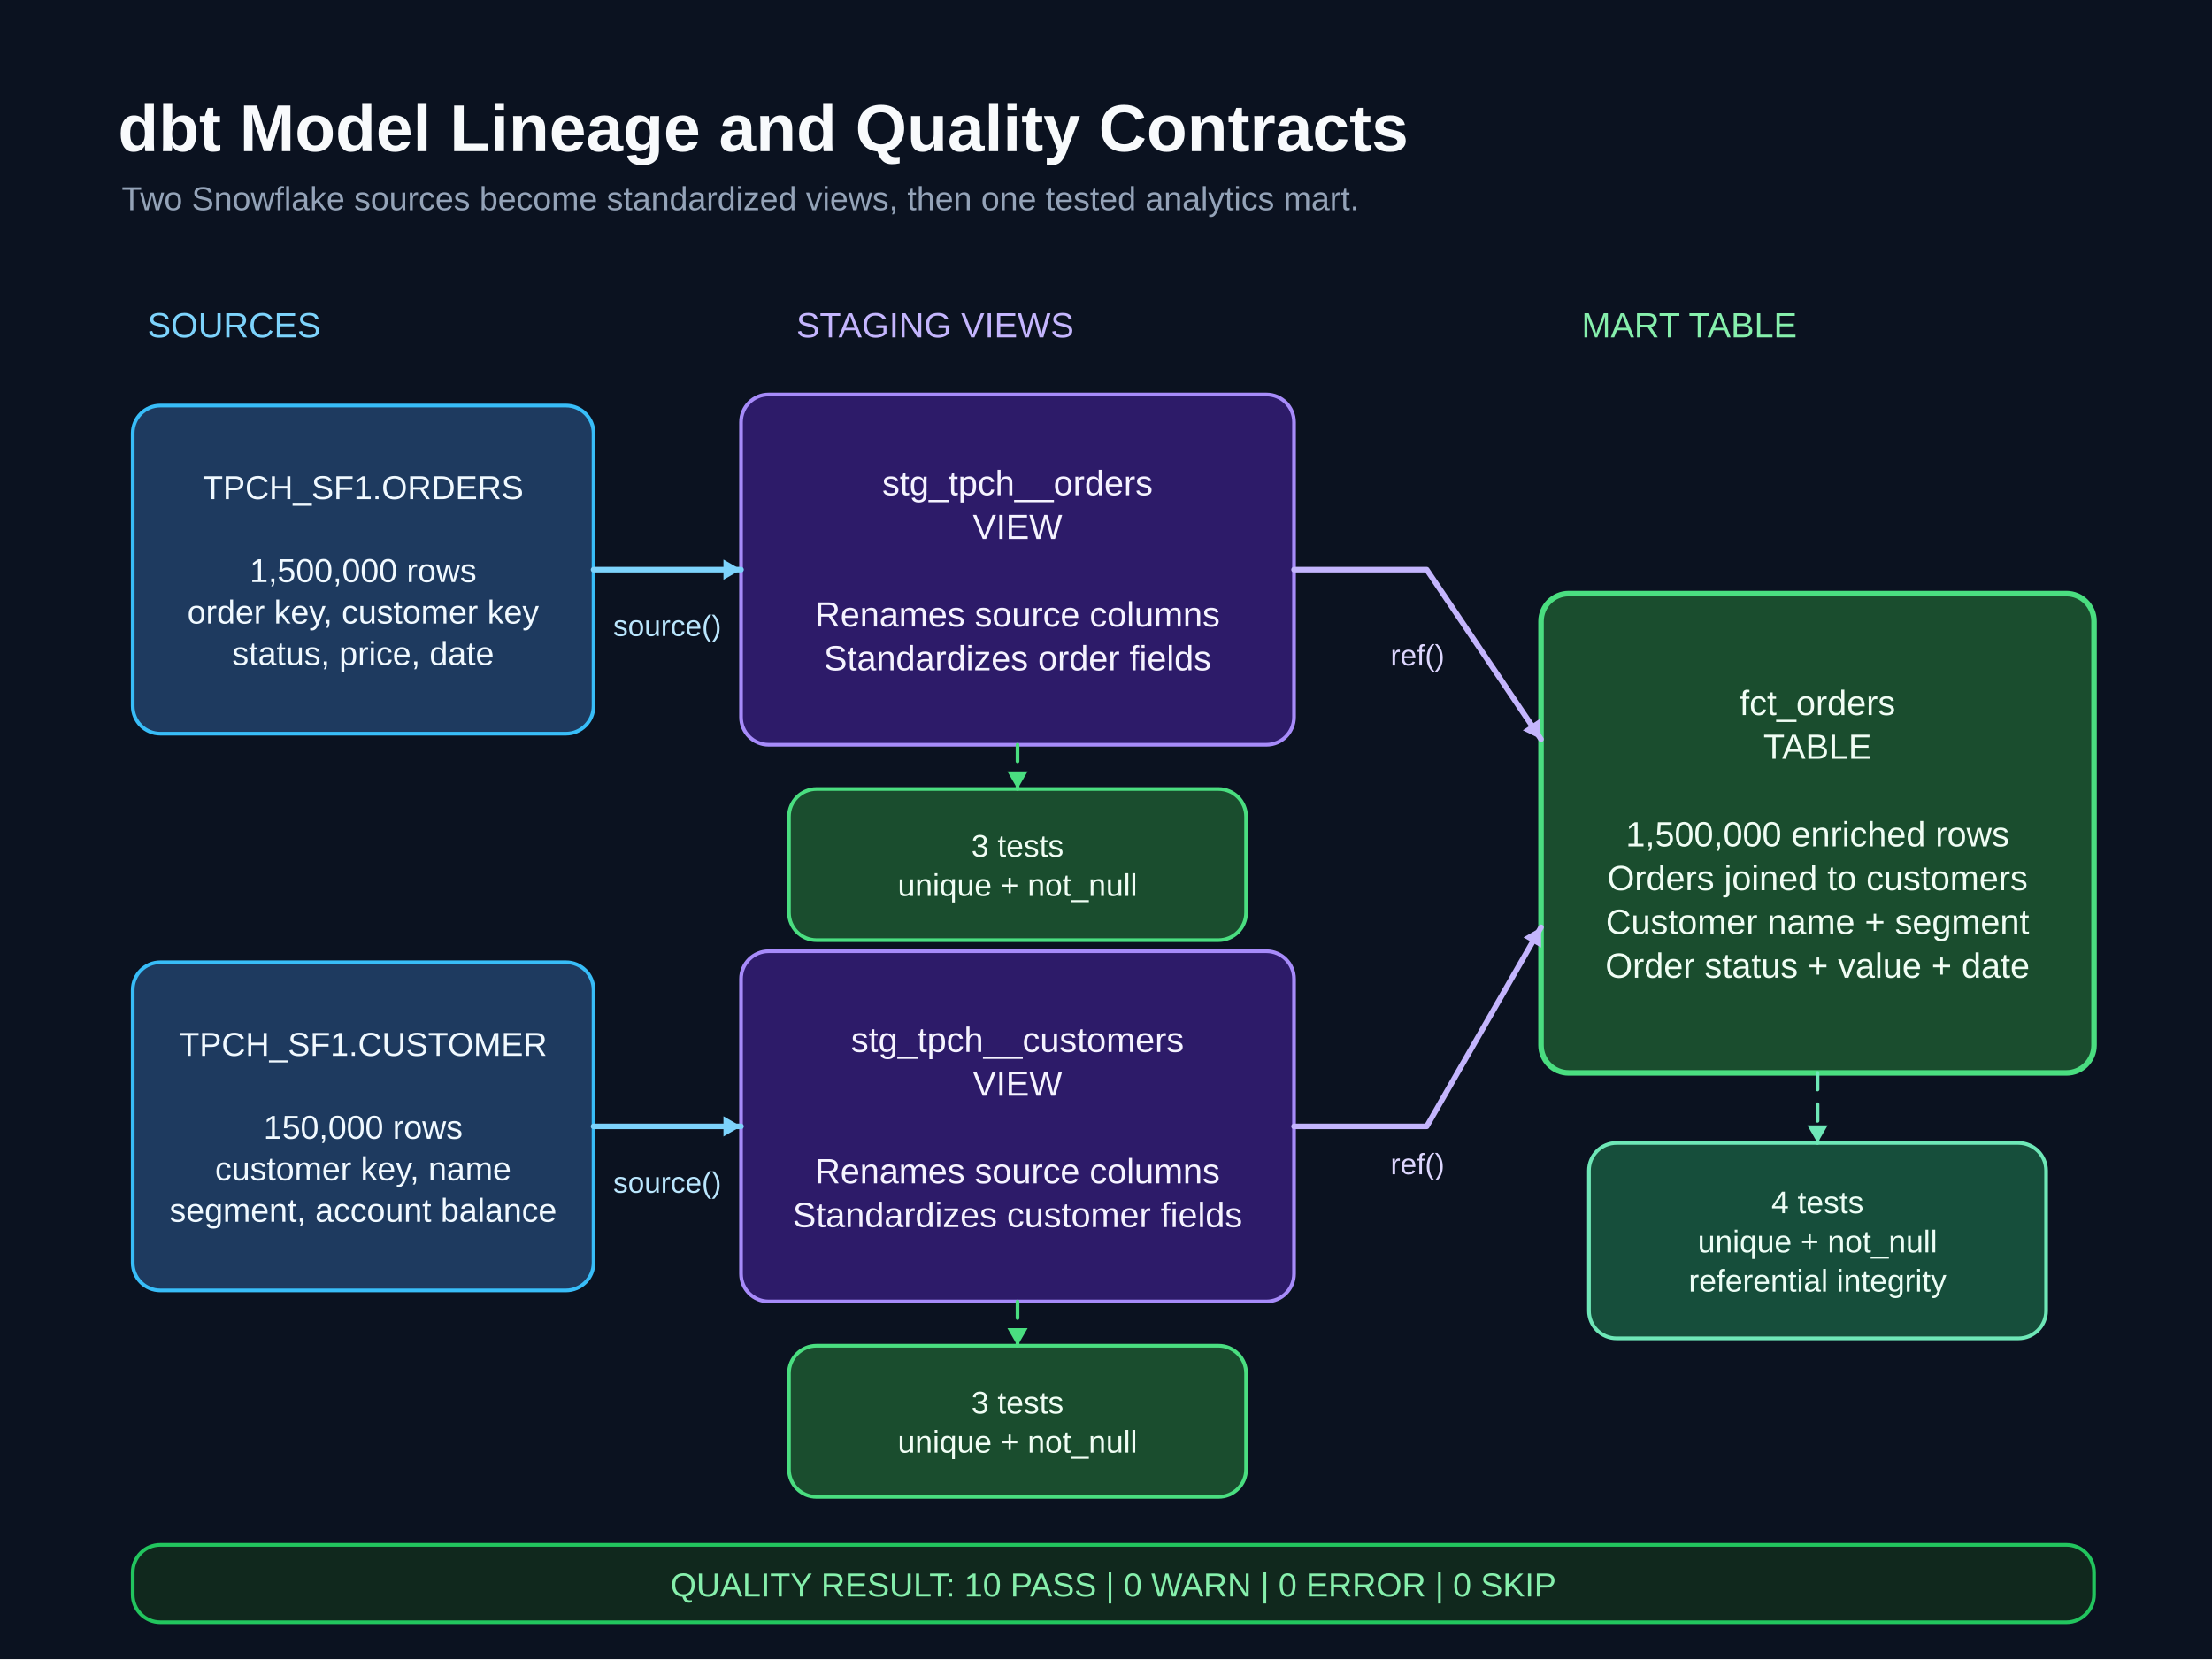
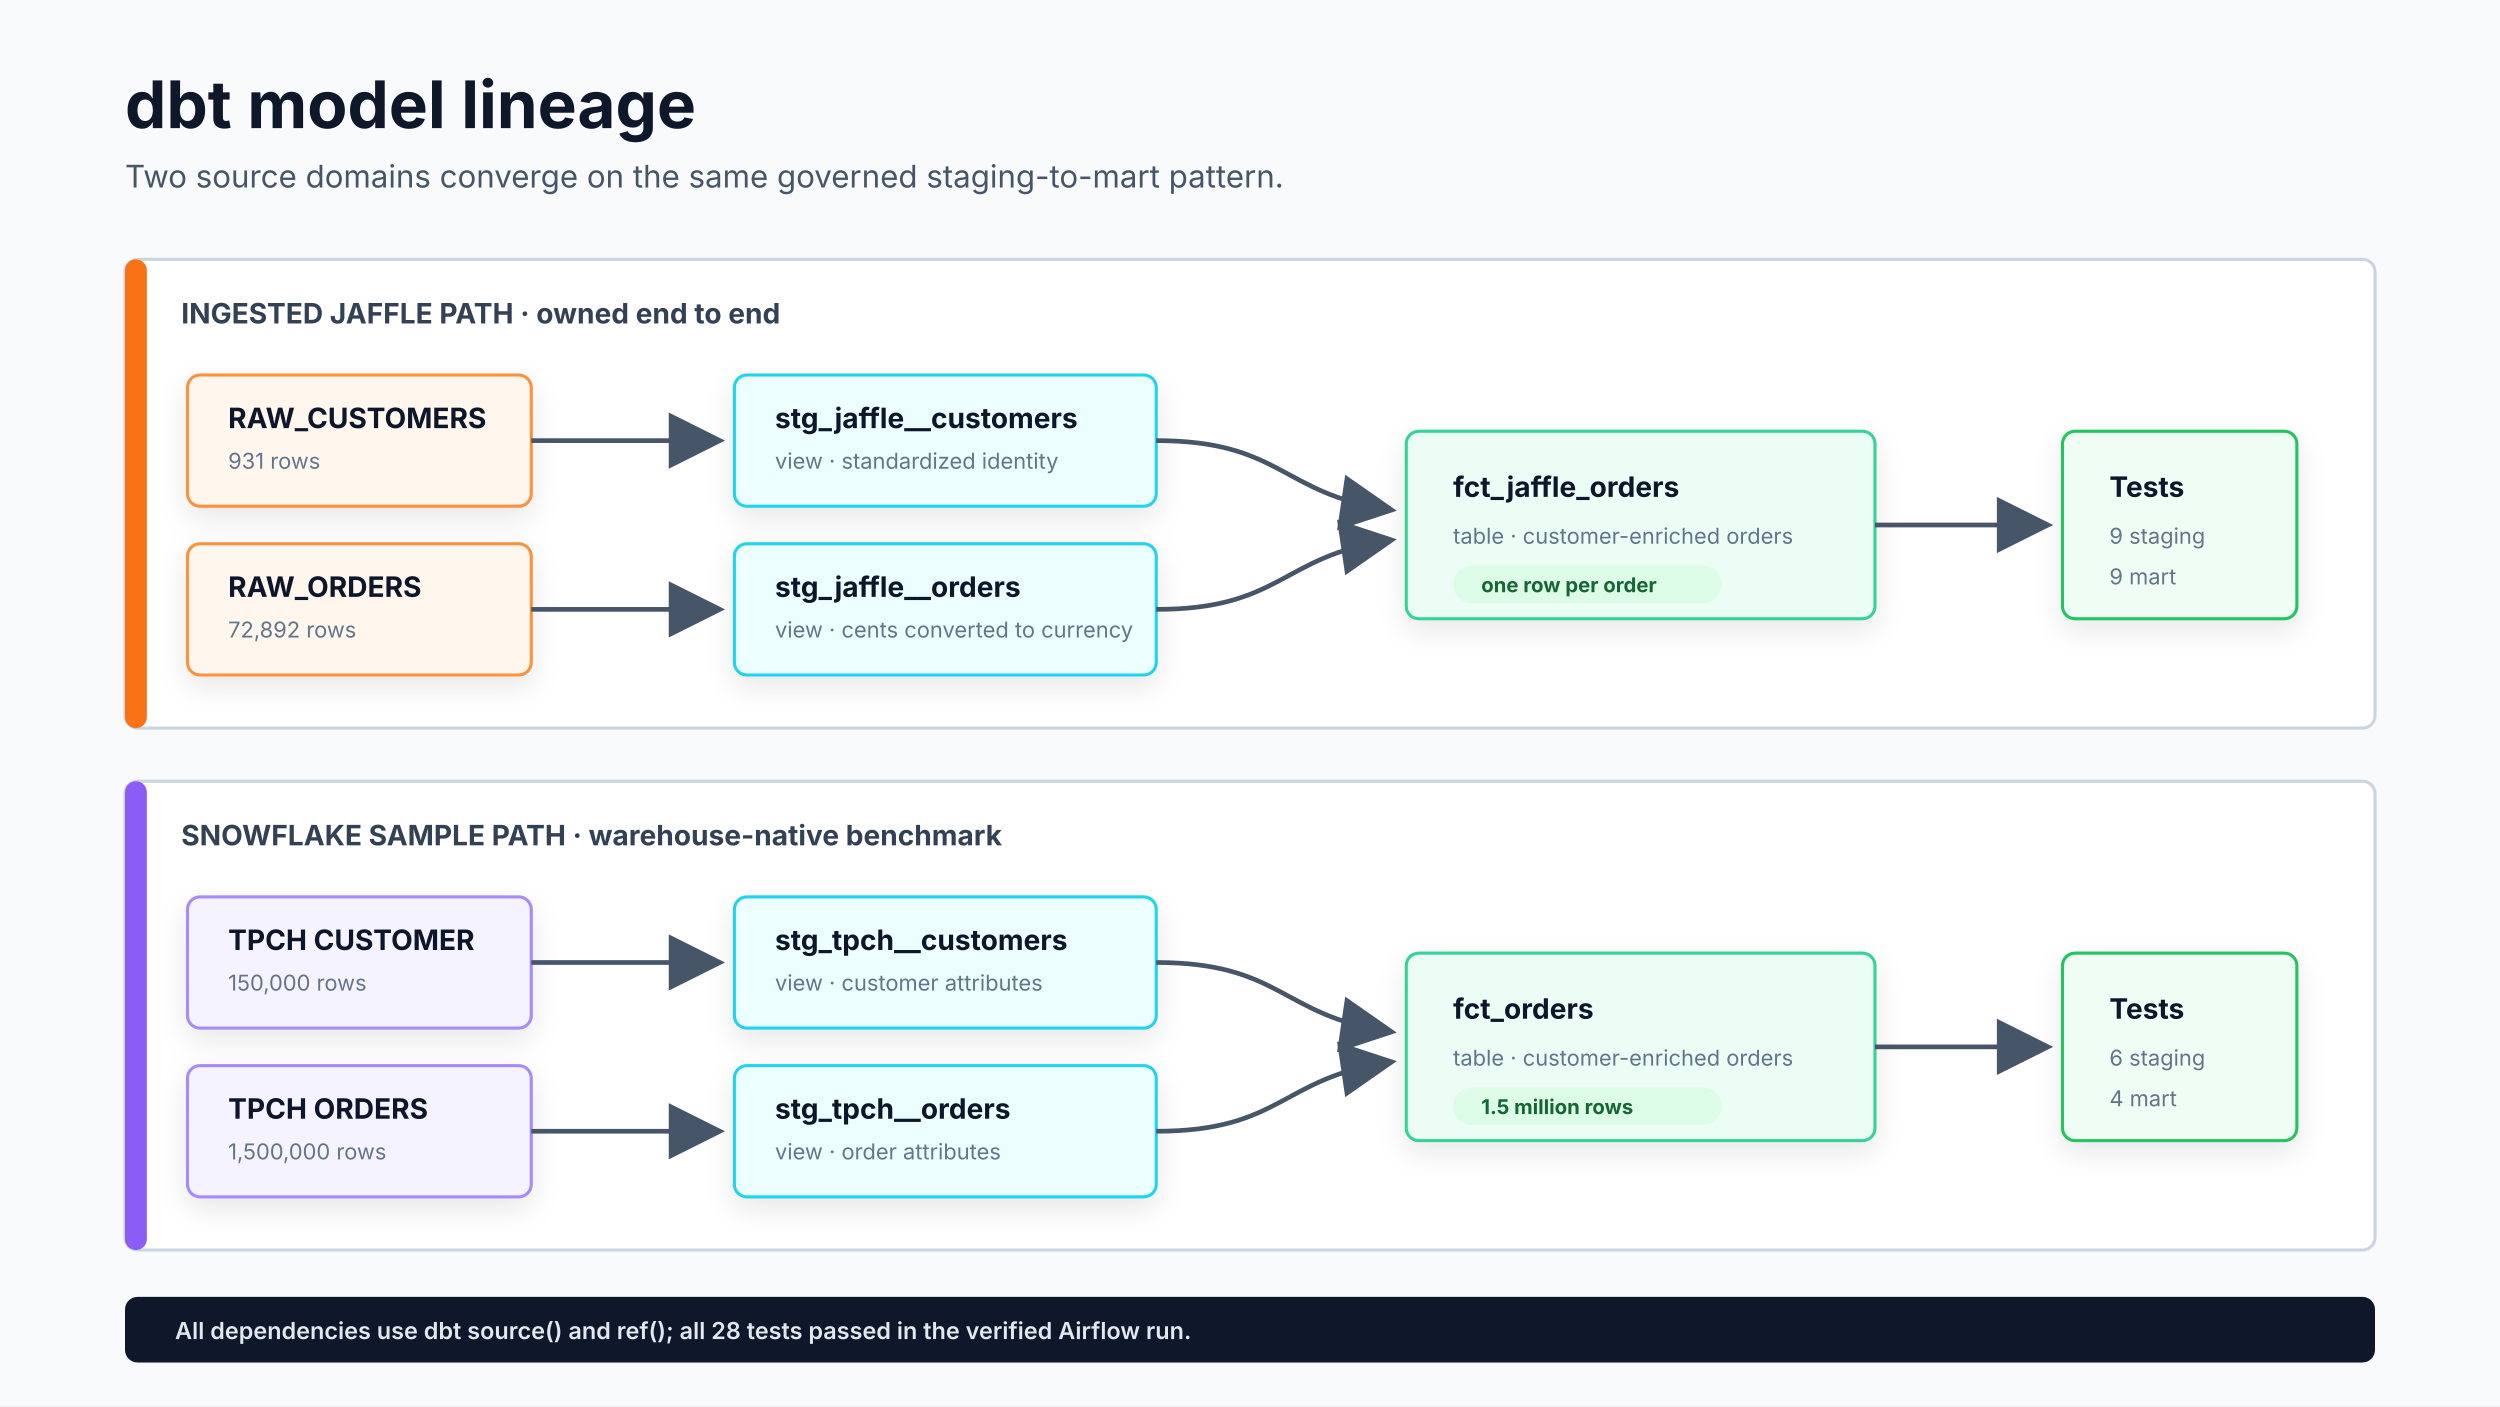
- <svg xmlns="http://www.w3.org/2000/svg" width="1200" height="900" viewBox="0 0 1200 900">
-   <rect width="100%" height="100%" fill="#0b1220" />
-   <rect x="0" y="0" width="1200" height="900" rx="15" fill="#0b1220" stroke="#0b1220" stroke-width="0" />
-   <text x="64" y="82" fill="#f8fafc" font-family="Arial, sans-serif" font-size="36" font-weight="700" text-anchor="start">dbt Model Lineage and Quality Contracts</text>
-   <text x="66" y="114" fill="#94a3b8" font-family="Arial, sans-serif" font-size="18" font-weight="500" text-anchor="start">Two Snowflake sources become standardized views, then one tested analytics mart.</text>
-   <text x="80" y="183" fill="#7dd3fc" font-family="Arial, sans-serif" font-size="19" font-weight="500" text-anchor="start">SOURCES</text>
-   <text x="432" y="183" fill="#c4b5fd" font-family="Arial, sans-serif" font-size="19" font-weight="500" text-anchor="start">STAGING VIEWS</text>
-   <text x="858" y="183" fill="#86efac" font-family="Arial, sans-serif" font-size="19" font-weight="500" text-anchor="start">MART TABLE</text>
-   <rect x="72" y="220" width="250" height="178" rx="15" fill="#1e3a5f" stroke="#38bdf8" stroke-width="2" />
-   <text x="197" y="270.75" fill="#f0f9ff" font-family="Arial, sans-serif" font-size="18" font-weight="500" text-anchor="middle">TPCH_SF1.ORDERS</text>
-   <text x="197" y="293.25" fill="#f0f9ff" font-family="Arial, sans-serif" font-size="18" font-weight="500" text-anchor="middle" />
-   <text x="197" y="315.75" fill="#f0f9ff" font-family="Arial, sans-serif" font-size="18" font-weight="500" text-anchor="middle">1,500,000 rows</text>
-   <text x="197" y="338.25" fill="#f0f9ff" font-family="Arial, sans-serif" font-size="18" font-weight="500" text-anchor="middle">order key, customer key</text>
-   <text x="197" y="360.75" fill="#f0f9ff" font-family="Arial, sans-serif" font-size="18" font-weight="500" text-anchor="middle">status, price, date</text>
-   <rect x="72" y="522" width="250" height="178" rx="15" fill="#1e3a5f" stroke="#38bdf8" stroke-width="2" />
-   <text x="197" y="572.75" fill="#f0f9ff" font-family="Arial, sans-serif" font-size="18" font-weight="500" text-anchor="middle">TPCH_SF1.CUSTOMER</text>
-   <text x="197" y="595.25" fill="#f0f9ff" font-family="Arial, sans-serif" font-size="18" font-weight="500" text-anchor="middle" />
-   <text x="197" y="617.75" fill="#f0f9ff" font-family="Arial, sans-serif" font-size="18" font-weight="500" text-anchor="middle">150,000 rows</text>
-   <text x="197" y="640.25" fill="#f0f9ff" font-family="Arial, sans-serif" font-size="18" font-weight="500" text-anchor="middle">customer key, name</text>
-   <text x="197" y="662.75" fill="#f0f9ff" font-family="Arial, sans-serif" font-size="18" font-weight="500" text-anchor="middle">segment, account balance</text>
-   <rect x="402" y="214" width="300" height="190" rx="15" fill="#2d1b69" stroke="#a78bfa" stroke-width="2" />
-   <text x="552" y="268.625" fill="#f5f3ff" font-family="Arial, sans-serif" font-size="19" font-weight="500" text-anchor="middle">stg_tpch__orders</text>
-   <text x="552" y="292.375" fill="#f5f3ff" font-family="Arial, sans-serif" font-size="19" font-weight="500" text-anchor="middle">VIEW</text>
-   <text x="552" y="316.125" fill="#f5f3ff" font-family="Arial, sans-serif" font-size="19" font-weight="500" text-anchor="middle" />
-   <text x="552" y="339.875" fill="#f5f3ff" font-family="Arial, sans-serif" font-size="19" font-weight="500" text-anchor="middle">Renames source columns</text>
-   <text x="552" y="363.625" fill="#f5f3ff" font-family="Arial, sans-serif" font-size="19" font-weight="500" text-anchor="middle">Standardizes order fields</text>
-   <rect x="428" y="428" width="248" height="82" rx="15" fill="#1a4d2e" stroke="#4ade80" stroke-width="2" />
-   <text x="552" y="464.75" fill="#f0fdf4" font-family="Arial, sans-serif" font-size="17" font-weight="500" text-anchor="middle">3 tests</text>
-   <text x="552" y="486" fill="#f0fdf4" font-family="Arial, sans-serif" font-size="17" font-weight="500" text-anchor="middle">unique + not_null</text>
-   <rect x="402" y="516" width="300" height="190" rx="15" fill="#2d1b69" stroke="#a78bfa" stroke-width="2" />
-   <text x="552" y="570.625" fill="#f5f3ff" font-family="Arial, sans-serif" font-size="19" font-weight="500" text-anchor="middle">stg_tpch__customers</text>
-   <text x="552" y="594.375" fill="#f5f3ff" font-family="Arial, sans-serif" font-size="19" font-weight="500" text-anchor="middle">VIEW</text>
-   <text x="552" y="618.125" fill="#f5f3ff" font-family="Arial, sans-serif" font-size="19" font-weight="500" text-anchor="middle" />
-   <text x="552" y="641.875" fill="#f5f3ff" font-family="Arial, sans-serif" font-size="19" font-weight="500" text-anchor="middle">Renames source columns</text>
-   <text x="552" y="665.625" fill="#f5f3ff" font-family="Arial, sans-serif" font-size="19" font-weight="500" text-anchor="middle">Standardizes customer fields</text>
-   <rect x="428" y="730" width="248" height="82" rx="15" fill="#1a4d2e" stroke="#4ade80" stroke-width="2" />
-   <text x="552" y="766.75" fill="#f0fdf4" font-family="Arial, sans-serif" font-size="17" font-weight="500" text-anchor="middle">3 tests</text>
-   <text x="552" y="788" fill="#f0fdf4" font-family="Arial, sans-serif" font-size="17" font-weight="500" text-anchor="middle">unique + not_null</text>
-   <rect x="836" y="322" width="300" height="260" rx="15" fill="#1a4d2e" stroke="#4ade80" stroke-width="3" />
-   <text x="986" y="387.875" fill="#f0fdf4" font-family="Arial, sans-serif" font-size="19" font-weight="500" text-anchor="middle">fct_orders</text>
-   <text x="986" y="411.625" fill="#f0fdf4" font-family="Arial, sans-serif" font-size="19" font-weight="500" text-anchor="middle">TABLE</text>
-   <text x="986" y="435.375" fill="#f0fdf4" font-family="Arial, sans-serif" font-size="19" font-weight="500" text-anchor="middle" />
-   <text x="986" y="459.125" fill="#f0fdf4" font-family="Arial, sans-serif" font-size="19" font-weight="500" text-anchor="middle">1,500,000 enriched rows</text>
-   <text x="986" y="482.875" fill="#f0fdf4" font-family="Arial, sans-serif" font-size="19" font-weight="500" text-anchor="middle">Orders joined to customers</text>
-   <text x="986" y="506.625" fill="#f0fdf4" font-family="Arial, sans-serif" font-size="19" font-weight="500" text-anchor="middle">Customer name + segment</text>
-   <text x="986" y="530.375" fill="#f0fdf4" font-family="Arial, sans-serif" font-size="19" font-weight="500" text-anchor="middle">Order status + value + date</text>
-   <rect x="862" y="620" width="248" height="106" rx="15" fill="#164e3b" stroke="#6ee7b7" stroke-width="2" />
-   <text x="986" y="658.125" fill="#ecfdf5" font-family="Arial, sans-serif" font-size="17" font-weight="500" text-anchor="middle">4 tests</text>
-   <text x="986" y="679.375" fill="#ecfdf5" font-family="Arial, sans-serif" font-size="17" font-weight="500" text-anchor="middle">unique + not_null</text>
-   <text x="986" y="700.625" fill="#ecfdf5" font-family="Arial, sans-serif" font-size="17" font-weight="500" text-anchor="middle">referential integrity</text>
-   <polyline points="322,309 402,309" fill="none" stroke="#7dd3fc" stroke-width="3" stroke-linecap="round" stroke-linejoin="round" />
-   <polygon points="402,309 392.474,314.5 392.474,303.5" fill="#7dd3fc" />
-   <text x="362" y="345" fill="#bae6fd" font-family="Arial, sans-serif" font-size="16" font-weight="500" text-anchor="middle">source()</text>
-   <polyline points="322,611 402,611" fill="none" stroke="#7dd3fc" stroke-width="3" stroke-linecap="round" stroke-linejoin="round" />
-   <polygon points="402,611 392.474,616.5 392.474,605.5" fill="#7dd3fc" />
-   <text x="362" y="647" fill="#bae6fd" font-family="Arial, sans-serif" font-size="16" font-weight="500" text-anchor="middle">source()</text>
-   <polyline points="702,309 774,309 836,401" fill="none" stroke="#c4b5fd" stroke-width="3" stroke-linecap="round" stroke-linejoin="round" />
-   <polygon points="836,401 826.115,396.174 835.237,390.026" fill="#c4b5fd" />
-   <text x="769" y="361" fill="#ddd6fe" font-family="Arial, sans-serif" font-size="16" font-weight="500" text-anchor="middle">ref()</text>
-   <polyline points="702,611 774,611 836,503" fill="none" stroke="#c4b5fd" stroke-width="3" stroke-linecap="round" stroke-linejoin="round" />
-   <polygon points="836,503 836.027,514 826.487,508.523" fill="#c4b5fd" />
-   <text x="769" y="637" fill="#ddd6fe" font-family="Arial, sans-serif" font-size="16" font-weight="500" text-anchor="middle">ref()</text>
-   <polyline points="552,404 552,428" fill="none" stroke="#4ade80" stroke-width="2" stroke-linecap="round" stroke-linejoin="round" stroke-dasharray="9 8" />
-   <polygon points="552,428 546.5,418.474 557.5,418.474" fill="#4ade80" />
-   <polyline points="552,706 552,730" fill="none" stroke="#4ade80" stroke-width="2" stroke-linecap="round" stroke-linejoin="round" stroke-dasharray="9 8" />
-   <polygon points="552,730 546.5,720.474 557.5,720.474" fill="#4ade80" />
-   <polyline points="986,582 986,620" fill="none" stroke="#6ee7b7" stroke-width="2" stroke-linecap="round" stroke-linejoin="round" stroke-dasharray="9 8" />
-   <polygon points="986,620 980.5,610.474 991.5,610.474" fill="#6ee7b7" />
-   <rect x="72" y="838" width="1064" height="42" rx="15" fill="#10281d" stroke="#22c55e" stroke-width="2" />
-   <text x="604" y="866" fill="#86efac" font-family="Arial, sans-serif" font-size="18" font-weight="500" text-anchor="middle">QUALITY RESULT: 10 PASS  |  0 WARN  |  0 ERROR  |  0 SKIP</text>
+ <svg xmlns="http://www.w3.org/2000/svg" width="1600" height="900" viewBox="0 0 1600 900">
+   <defs>
+     <filter id="shadow2" x="-20%" y="-20%" width="140%" height="140%">
+       <feDropShadow dx="0" dy="7" stdDeviation="9" flood-color="#0f172a" flood-opacity=".09" />
+     </filter>
+     <marker id="arrow2" markerWidth="12" markerHeight="12" refX="10" refY="6" orient="auto">
+       <path d="M0,0 L12,6 L0,12 z" fill="#475569" />
+     </marker>
+     <style>
+       .title{font:700 42px Inter,Arial,sans-serif;fill:#0f172a}
+       .subtitle{font:400 20px Inter,Arial,sans-serif;fill:#475569}
+       .lane{font:700 18px Inter,Arial,sans-serif;fill:#334155}
+       .nodeTitle{font:700 18px Inter,Arial,sans-serif;fill:#0f172a}
+       .nodeText{font:400 14px Inter,Arial,sans-serif;fill:#64748b}
+       .badge{font:700 13px Inter,Arial,sans-serif;fill:#166534}
+       .arrow{stroke:#475569;stroke-width:3;fill:none;marker-end:url(#arrow2)}
+     </style>
+   </defs>
+   <rect width="1600" height="900" fill="#f8fafc" />
+   <text x="80" y="82" class="title">dbt model lineage</text>
+   <text x="80" y="120" class="subtitle">Two source domains converge on the same governed staging-to-mart pattern.</text>
+   <rect x="80" y="166" width="1440" height="300" rx="8" fill="#fff" stroke="#cbd5e1" stroke-width="2" />
+   <rect x="80" y="166" width="14" height="300" rx="7" fill="#f97316" />
+   <text x="116" y="207" class="lane">INGESTED JAFFLE PATH · owned end to end</text>
+   <g filter="url(#shadow2)">
+     <rect x="120" y="240" width="220" height="84" rx="8" fill="#fff7ed" stroke="#fb923c" stroke-width="2" />
+     <text x="146" y="274" class="nodeTitle">RAW_CUSTOMERS</text>
+     <text x="146" y="300" class="nodeText">931 rows</text>
+     <rect x="120" y="348" width="220" height="84" rx="8" fill="#fff7ed" stroke="#fb923c" stroke-width="2" />
+     <text x="146" y="382" class="nodeTitle">RAW_ORDERS</text>
+     <text x="146" y="408" class="nodeText">72,892 rows</text>
+     <rect x="470" y="240" width="270" height="84" rx="8" fill="#ecfeff" stroke="#22d3ee" stroke-width="2" />
+     <text x="496" y="274" class="nodeTitle">stg_jaffle__customers</text>
+     <text x="496" y="300" class="nodeText">view · standardized identity</text>
+     <rect x="470" y="348" width="270" height="84" rx="8" fill="#ecfeff" stroke="#22d3ee" stroke-width="2" />
+     <text x="496" y="382" class="nodeTitle">stg_jaffle__orders</text>
+     <text x="496" y="408" class="nodeText">view · cents converted to currency</text>
+     <rect x="900" y="276" width="300" height="120" rx="8" fill="#ecfdf5" stroke="#34d399" stroke-width="2" />
+     <text x="930" y="318" class="nodeTitle">fct_jaffle_orders</text>
+     <text x="930" y="348" class="nodeText">table · customer-enriched orders</text>
+     <rect x="930" y="362" width="172" height="24" rx="12" fill="#dcfce7" />
+     <text x="948" y="379" class="badge">one row per order</text>
+     <rect x="1320" y="276" width="150" height="120" rx="8" fill="#f0fdf4" stroke="#22c55e" stroke-width="2" />
+     <text x="1350" y="318" class="nodeTitle">Tests</text>
+     <text x="1350" y="348" class="nodeText">9 staging</text>
+     <text x="1350" y="374" class="nodeText">9 mart</text>
+   </g>
+   <path d="M340 282 H458" class="arrow" />
+   <path d="M340 390 H458" class="arrow" />
+   <path d="M740 282 C820 282 820 316 888 326" class="arrow" />
+   <path d="M740 390 C820 390 820 356 888 346" class="arrow" />
+   <path d="M1200 336 H1308" class="arrow" />
+   <rect x="80" y="500" width="1440" height="300" rx="8" fill="#fff" stroke="#cbd5e1" stroke-width="2" />
+   <rect x="80" y="500" width="14" height="300" rx="7" fill="#8b5cf6" />
+   <text x="116" y="541" class="lane">SNOWFLAKE SAMPLE PATH · warehouse-native benchmark</text>
+   <g filter="url(#shadow2)">
+     <rect x="120" y="574" width="220" height="84" rx="8" fill="#f5f3ff" stroke="#a78bfa" stroke-width="2" />
+     <text x="146" y="608" class="nodeTitle">TPCH CUSTOMER</text>
+     <text x="146" y="634" class="nodeText">150,000 rows</text>
+     <rect x="120" y="682" width="220" height="84" rx="8" fill="#f5f3ff" stroke="#a78bfa" stroke-width="2" />
+     <text x="146" y="716" class="nodeTitle">TPCH ORDERS</text>
+     <text x="146" y="742" class="nodeText">1,500,000 rows</text>
+     <rect x="470" y="574" width="270" height="84" rx="8" fill="#ecfeff" stroke="#22d3ee" stroke-width="2" />
+     <text x="496" y="608" class="nodeTitle">stg_tpch__customers</text>
+     <text x="496" y="634" class="nodeText">view · customer attributes</text>
+     <rect x="470" y="682" width="270" height="84" rx="8" fill="#ecfeff" stroke="#22d3ee" stroke-width="2" />
+     <text x="496" y="716" class="nodeTitle">stg_tpch__orders</text>
+     <text x="496" y="742" class="nodeText">view · order attributes</text>
+     <rect x="900" y="610" width="300" height="120" rx="8" fill="#ecfdf5" stroke="#34d399" stroke-width="2" />
+     <text x="930" y="652" class="nodeTitle">fct_orders</text>
+     <text x="930" y="682" class="nodeText">table · customer-enriched orders</text>
+     <rect x="930" y="696" width="172" height="24" rx="12" fill="#dcfce7" />
+     <text x="948" y="713" class="badge">1.5 million rows</text>
+     <rect x="1320" y="610" width="150" height="120" rx="8" fill="#f0fdf4" stroke="#22c55e" stroke-width="2" />
+     <text x="1350" y="652" class="nodeTitle">Tests</text>
+     <text x="1350" y="682" class="nodeText">6 staging</text>
+     <text x="1350" y="708" class="nodeText">4 mart</text>
+   </g>
+   <path d="M340 616 H458" class="arrow" />
+   <path d="M340 724 H458" class="arrow" />
+   <path d="M740 616 C820 616 820 650 888 660" class="arrow" />
+   <path d="M740 724 C820 724 820 690 888 680" class="arrow" />
+   <path d="M1200 670 H1308" class="arrow" />
+   <rect x="80" y="830" width="1440" height="42" rx="8" fill="#0f172a" />
+   <text x="112" y="857" style="font:600 15px Inter,Arial,sans-serif;fill:#e2e8f0">All dependencies use dbt source() and ref(); all 28 tests passed in the verified Airflow run.</text>
</svg>
